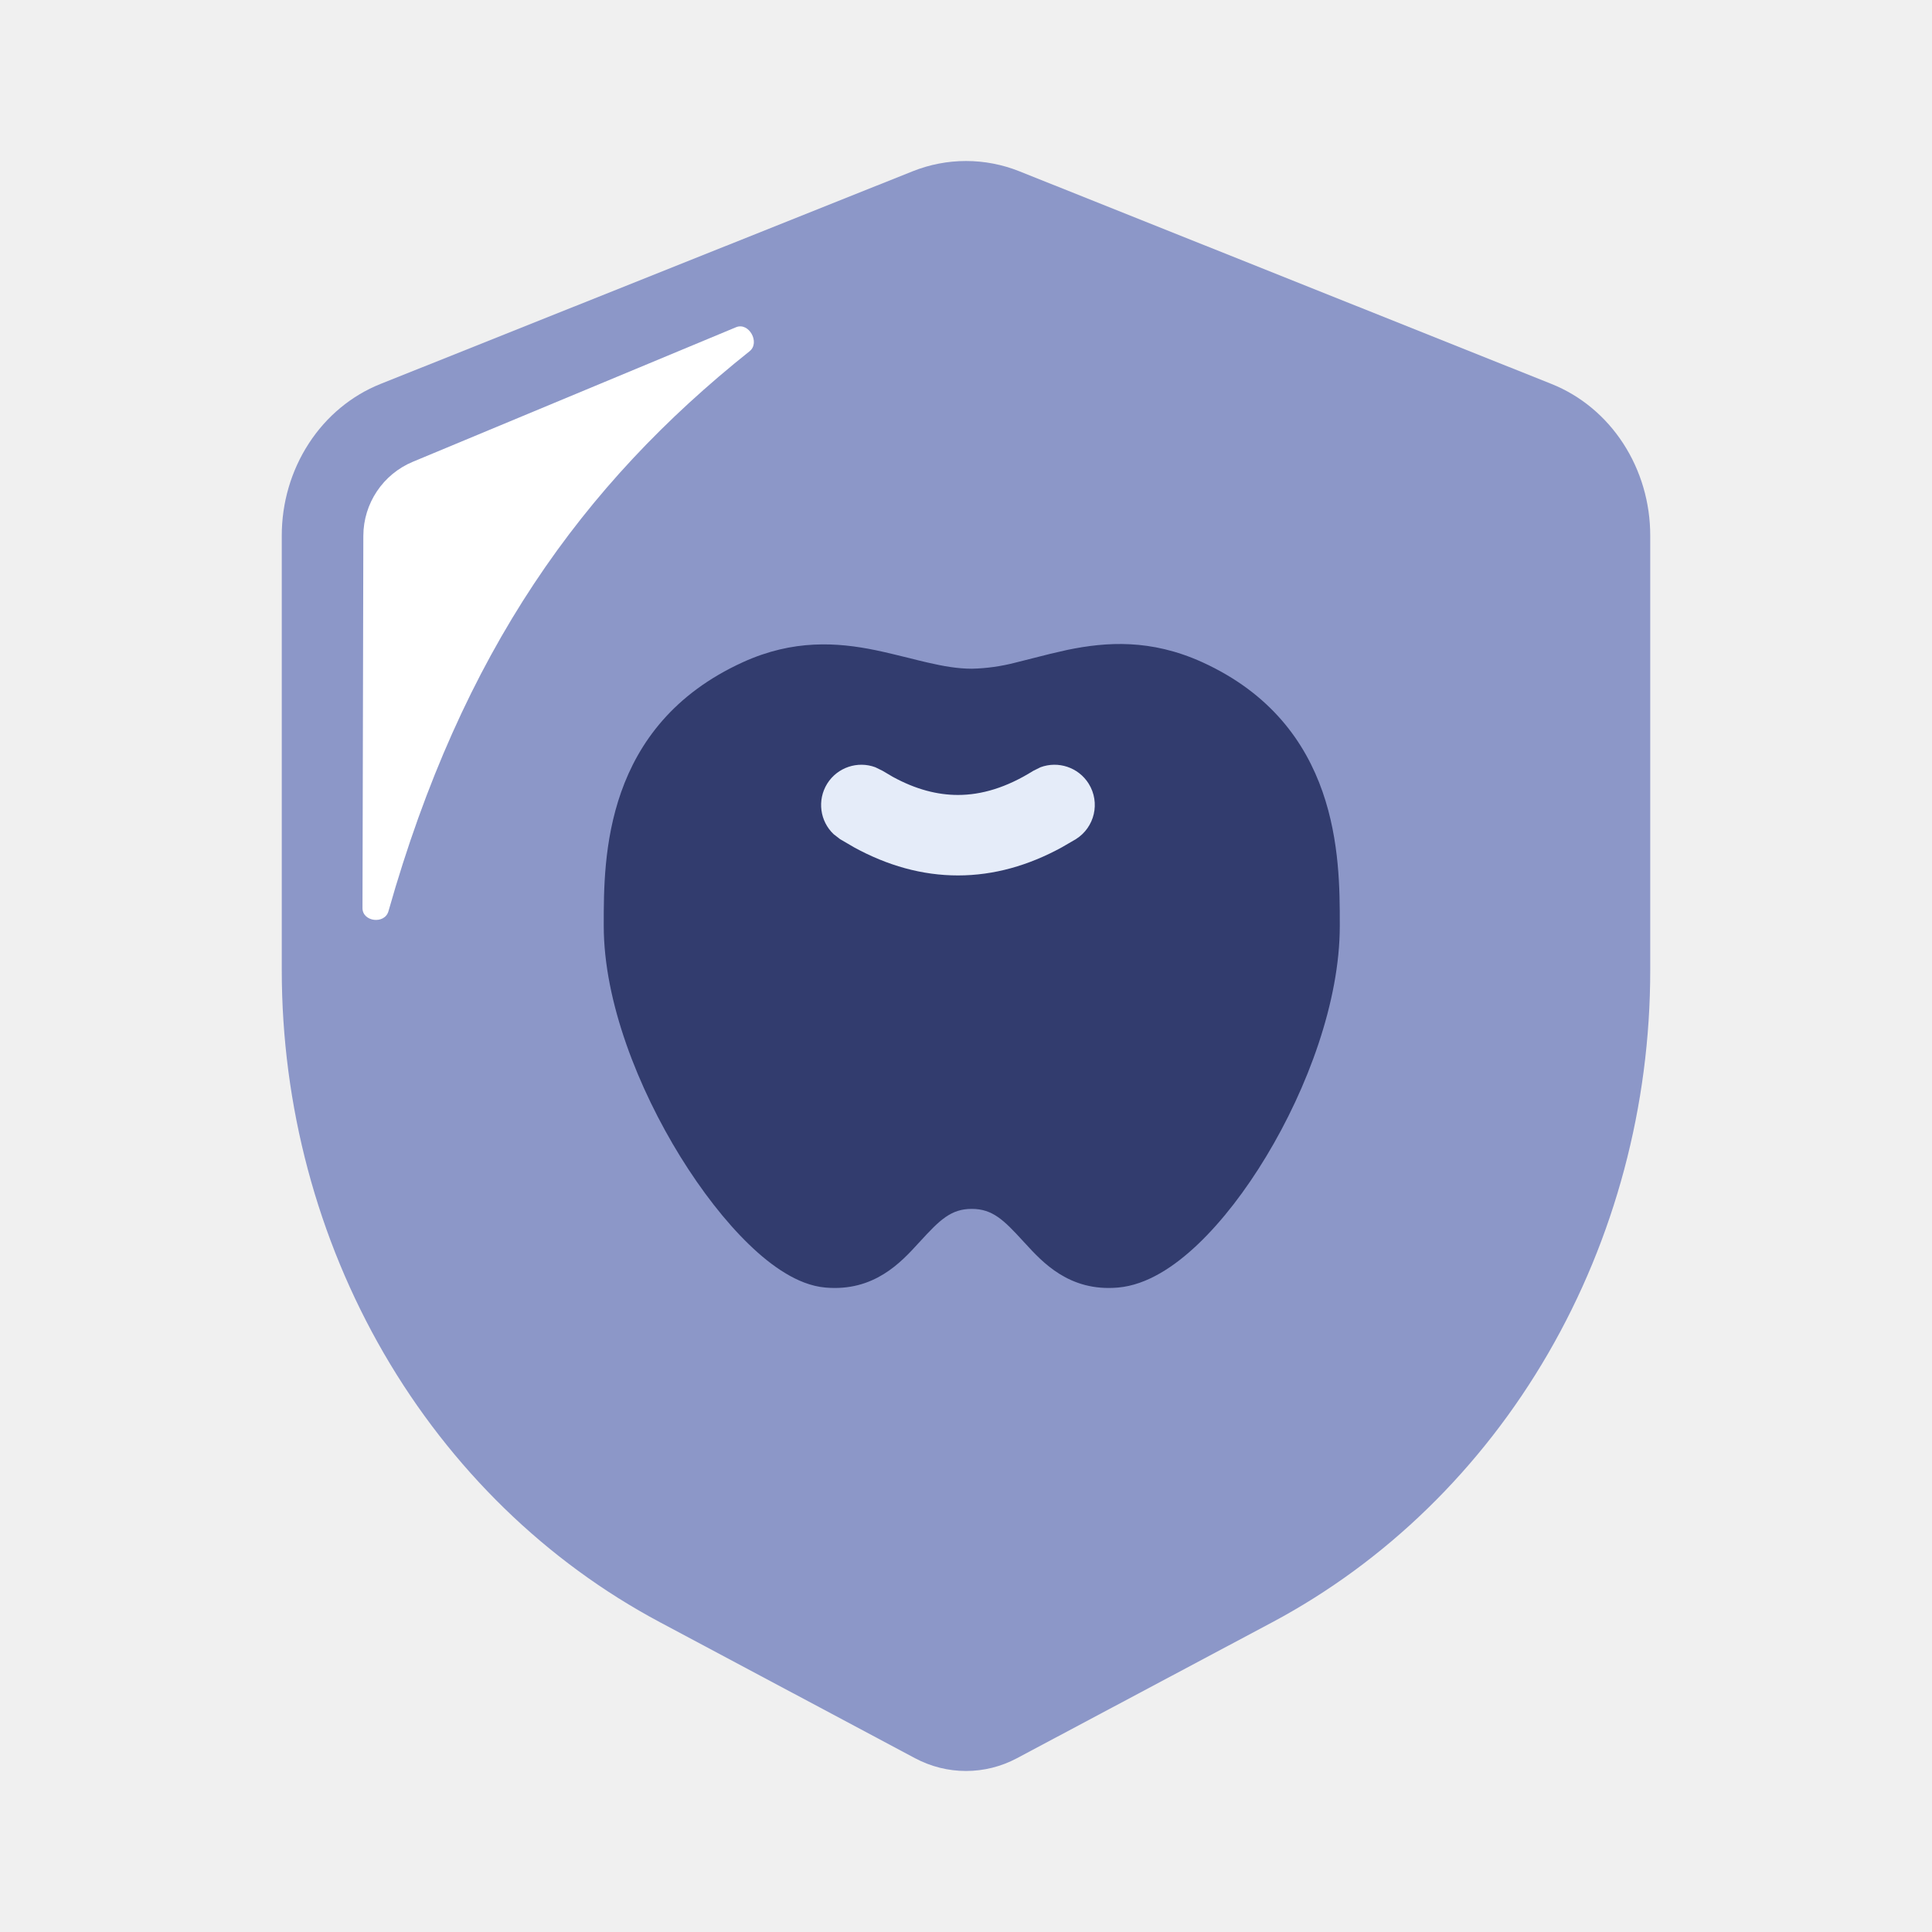
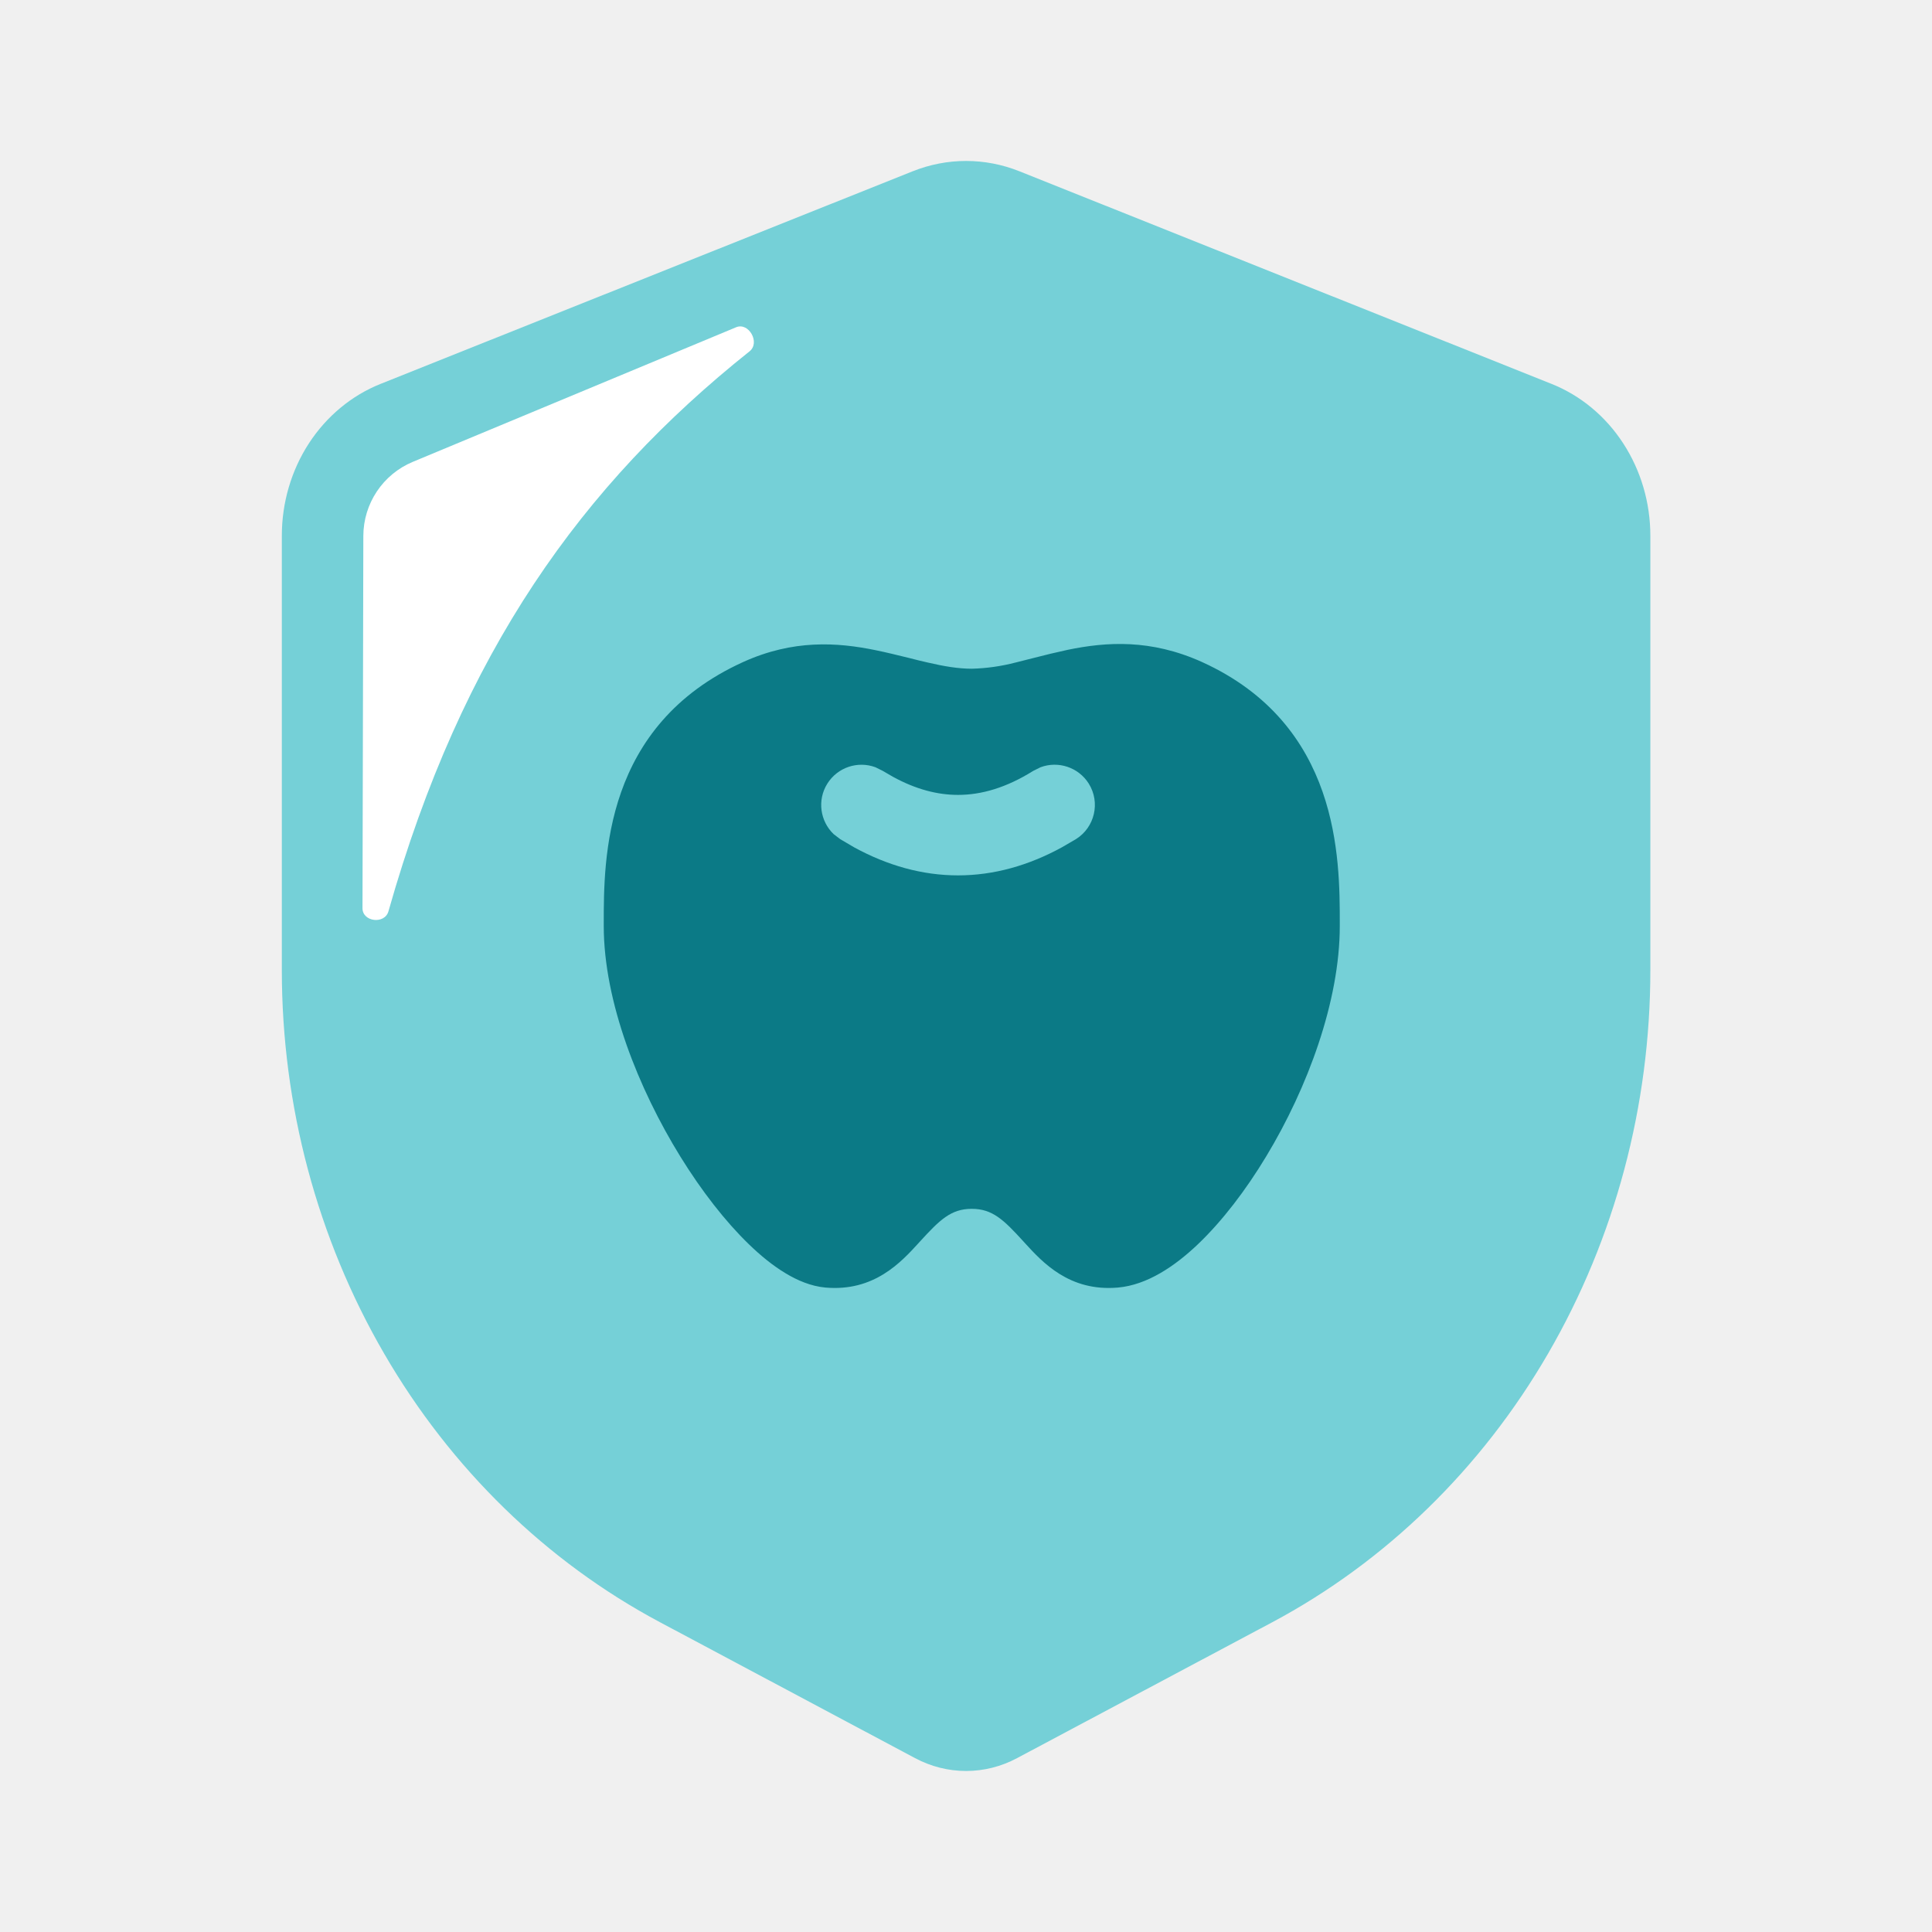
<svg xmlns="http://www.w3.org/2000/svg" width="32" height="32" viewBox="0 0 32 32" fill="none">
-   <path d="M16.884 2.837L25.699 6.36C26.179 6.552 26.593 6.895 26.885 7.344C27.177 7.793 27.334 8.327 27.333 8.873V16.07C27.334 18.312 26.747 20.511 25.641 22.419C24.534 24.327 22.951 25.869 21.069 26.872L16.845 29.121C16.583 29.261 16.293 29.333 16 29.333C15.707 29.333 15.418 29.261 15.155 29.121L10.932 26.87C9.049 25.867 7.466 24.326 6.359 22.418C5.253 20.51 4.667 18.311 4.667 16.068V8.875C4.666 8.328 4.823 7.794 5.115 7.345C5.407 6.895 5.821 6.552 6.301 6.36L15.116 2.837C15.686 2.61 16.314 2.61 16.884 2.837Z" fill="#8C97C8" />
-   <g style="mix-blend-mode:multiply">
-     <path fill-rule="evenodd" clip-rule="evenodd" d="M16.095 20.023C16.439 20.023 16.625 20.205 16.953 20.565L16.971 20.584C17.267 20.908 17.712 21.397 18.518 21.326C18.999 21.284 19.458 20.974 19.842 20.608C20.242 20.227 20.633 19.718 20.975 19.15C21.656 18.022 22.191 16.585 22.191 15.338V15.299C22.191 14.213 22.191 12.004 19.909 10.966C19.058 10.581 18.325 10.632 17.685 10.763C17.494 10.805 17.305 10.85 17.116 10.9C17.009 10.928 16.912 10.952 16.823 10.974C16.585 11.036 16.341 11.071 16.095 11.076C15.867 11.076 15.631 11.036 15.364 10.974C15.273 10.953 15.174 10.929 15.065 10.901C14.883 10.857 14.686 10.807 14.502 10.769C13.868 10.639 13.14 10.588 12.307 10.967C9.999 12.017 10 14.213 10 15.303V15.337C10 16.591 10.574 18.033 11.269 19.158C11.62 19.725 12.014 20.233 12.405 20.611C12.6 20.8 12.802 20.964 13.006 21.087C13.205 21.208 13.432 21.305 13.671 21.326C14.477 21.397 14.924 20.908 15.219 20.584L15.237 20.565C15.565 20.206 15.751 20.023 16.095 20.023Z" fill="#5B658C" />
+   <g clip-path="url(#clip0_19610_211975)">
+     <path d="M16.885 2.837L25.7 6.359C26.18 6.551 26.594 6.894 26.886 7.344C27.178 7.793 27.335 8.326 27.335 8.873V16.069C27.335 18.312 26.749 20.51 25.642 22.418C24.536 24.326 22.952 25.868 21.07 26.871L16.846 29.12C16.584 29.26 16.295 29.333 16.001 29.333C15.708 29.333 15.419 29.26 15.156 29.12L10.933 26.87C9.05 25.867 7.467 24.325 6.361 22.417C5.254 20.509 4.668 18.311 4.668 16.068V8.874C4.668 8.327 4.824 7.793 5.116 7.344C5.408 6.895 5.822 6.551 6.302 6.359L15.117 2.837C15.687 2.609 16.315 2.609 16.885 2.837Z" fill="#75D0D7" />
+     <g style="mix-blend-mode:multiply">
+       <path fill-rule="evenodd" clip-rule="evenodd" d="M16.095 20.022C16.439 20.022 16.625 20.204 16.953 20.564L16.971 20.584C17.267 20.908 17.712 21.397 18.518 21.326C18.999 21.283 19.458 20.974 19.842 20.608C20.242 20.226 20.633 19.717 20.975 19.149C21.656 18.021 22.191 16.584 22.191 15.337V15.298C22.191 14.213 22.191 12.003 19.909 10.965C19.058 10.581 18.325 10.631 17.685 10.763C17.494 10.804 17.305 10.85 17.116 10.899C17.009 10.927 16.912 10.951 16.823 10.973C16.585 11.035 16.341 11.07 16.095 11.076C15.867 11.076 15.631 11.035 15.364 10.973C15.273 10.953 15.174 10.928 15.065 10.9C14.883 10.856 14.686 10.806 14.502 10.769C13.868 10.639 13.14 10.588 12.307 10.966C9.999 12.016 10 14.213 10 15.302V15.336C10 16.59 10.574 18.032 11.269 19.157C11.62 19.725 12.014 20.232 12.405 20.61C12.6 20.799 12.802 20.963 13.006 21.086C13.205 21.207 13.432 21.304 13.671 21.326C14.477 21.397 14.924 20.907 15.219 20.584L15.237 20.564C15.565 20.205 15.751 20.022 16.095 20.022Z" fill="#19969F" />
+     </g>
+     <path d="M17.235 12.708C17.526 12.599 17.863 12.707 18.034 12.98C18.228 13.292 18.133 13.703 17.822 13.898L17.587 14.035C17.037 14.335 16.463 14.499 15.868 14.499C15.274 14.499 14.698 14.335 14.148 14.035L13.915 13.898L13.808 13.816C13.584 13.602 13.532 13.253 13.703 12.98C13.874 12.707 14.209 12.6 14.5 12.708L14.621 12.768L14.788 12.865C15.171 13.075 15.529 13.166 15.868 13.166C16.256 13.166 16.668 13.047 17.114 12.768L17.235 12.708Z" fill="#75D0D7" />
+     <path d="M6.839 7.649L12.191 5.421C12.403 5.332 12.595 5.676 12.415 5.819C9.646 8.026 7.652 10.796 6.434 15.094C6.372 15.314 6.003 15.27 6.004 15.042L6.018 8.877C6.019 8.339 6.343 7.855 6.839 7.649Z" fill="white" />
  </g>
-   <path d="M17.234 12.708C17.525 12.6 17.861 12.707 18.032 12.98C18.227 13.293 18.132 13.703 17.82 13.899L17.586 14.035C17.036 14.336 16.461 14.5 15.867 14.5C15.272 14.5 14.697 14.336 14.147 14.035L13.914 13.899L13.807 13.816C13.582 13.603 13.531 13.254 13.701 12.98C13.872 12.707 14.208 12.6 14.498 12.708L14.62 12.768L14.786 12.866C15.169 13.076 15.528 13.167 15.867 13.167C16.254 13.167 16.667 13.047 17.113 12.768L17.234 12.708Z" fill="#E5ECF9" />
-   <path d="M6.839 7.648L12.191 5.42C12.404 5.331 12.595 5.675 12.415 5.818C9.646 8.025 7.652 10.795 6.434 15.093C6.372 15.313 6.004 15.269 6.004 15.041L6.018 8.876C6.019 8.338 6.343 7.854 6.839 7.648Z" fill="white" />
+   <defs>
+     <clipPath id="clip0_19610_211975">
+       <rect width="32" height="32" fill="white" />
+     </clipPath>
+   </defs>
</svg>
